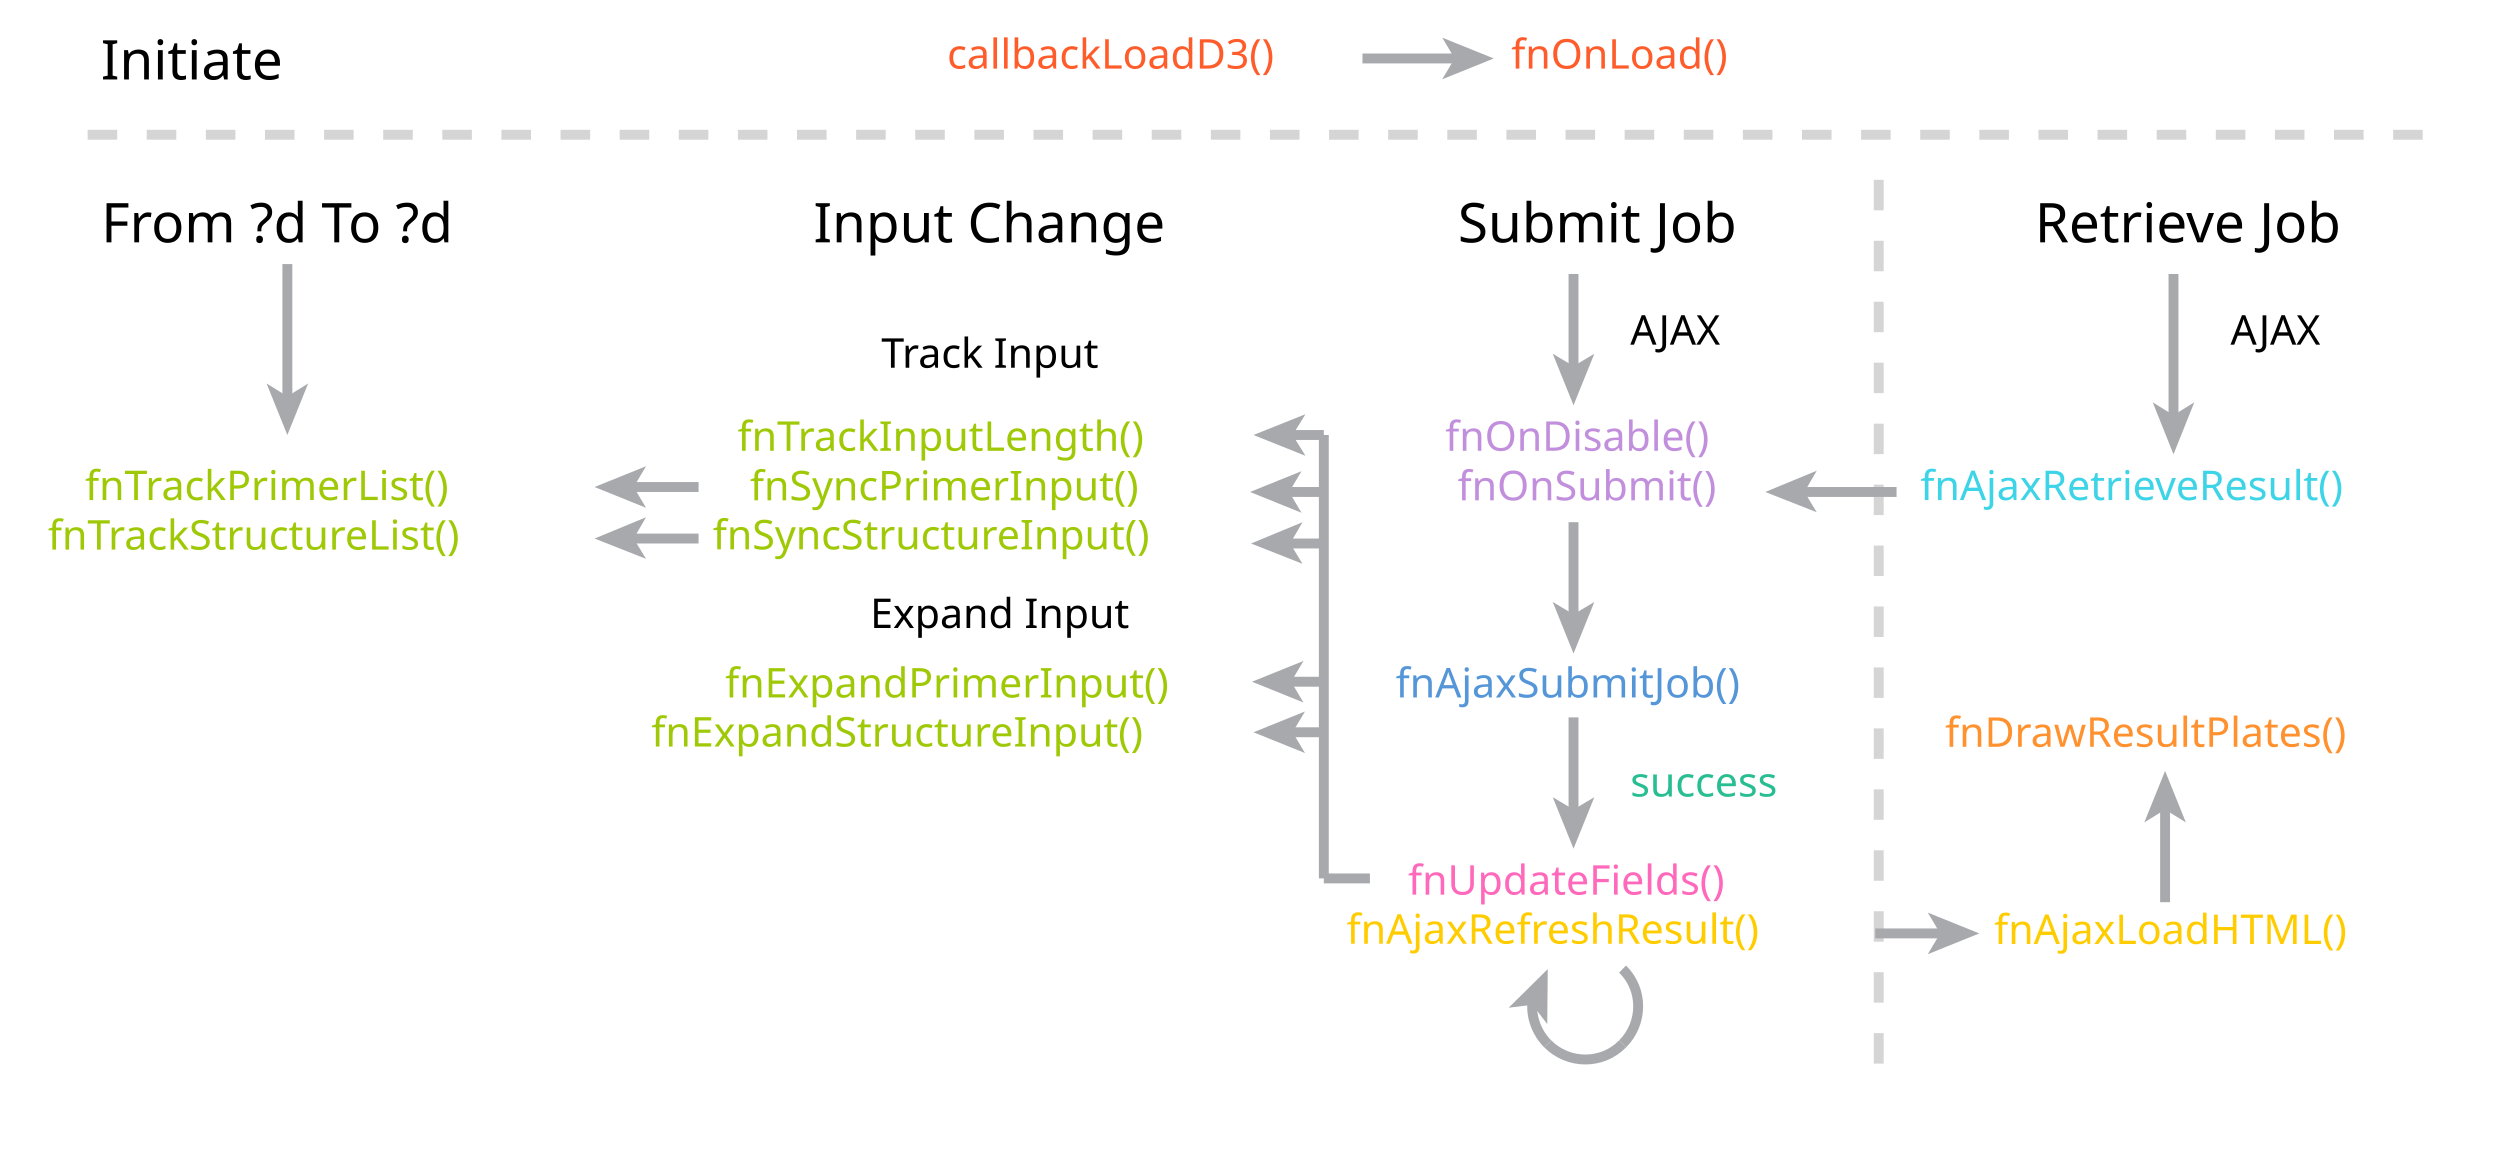
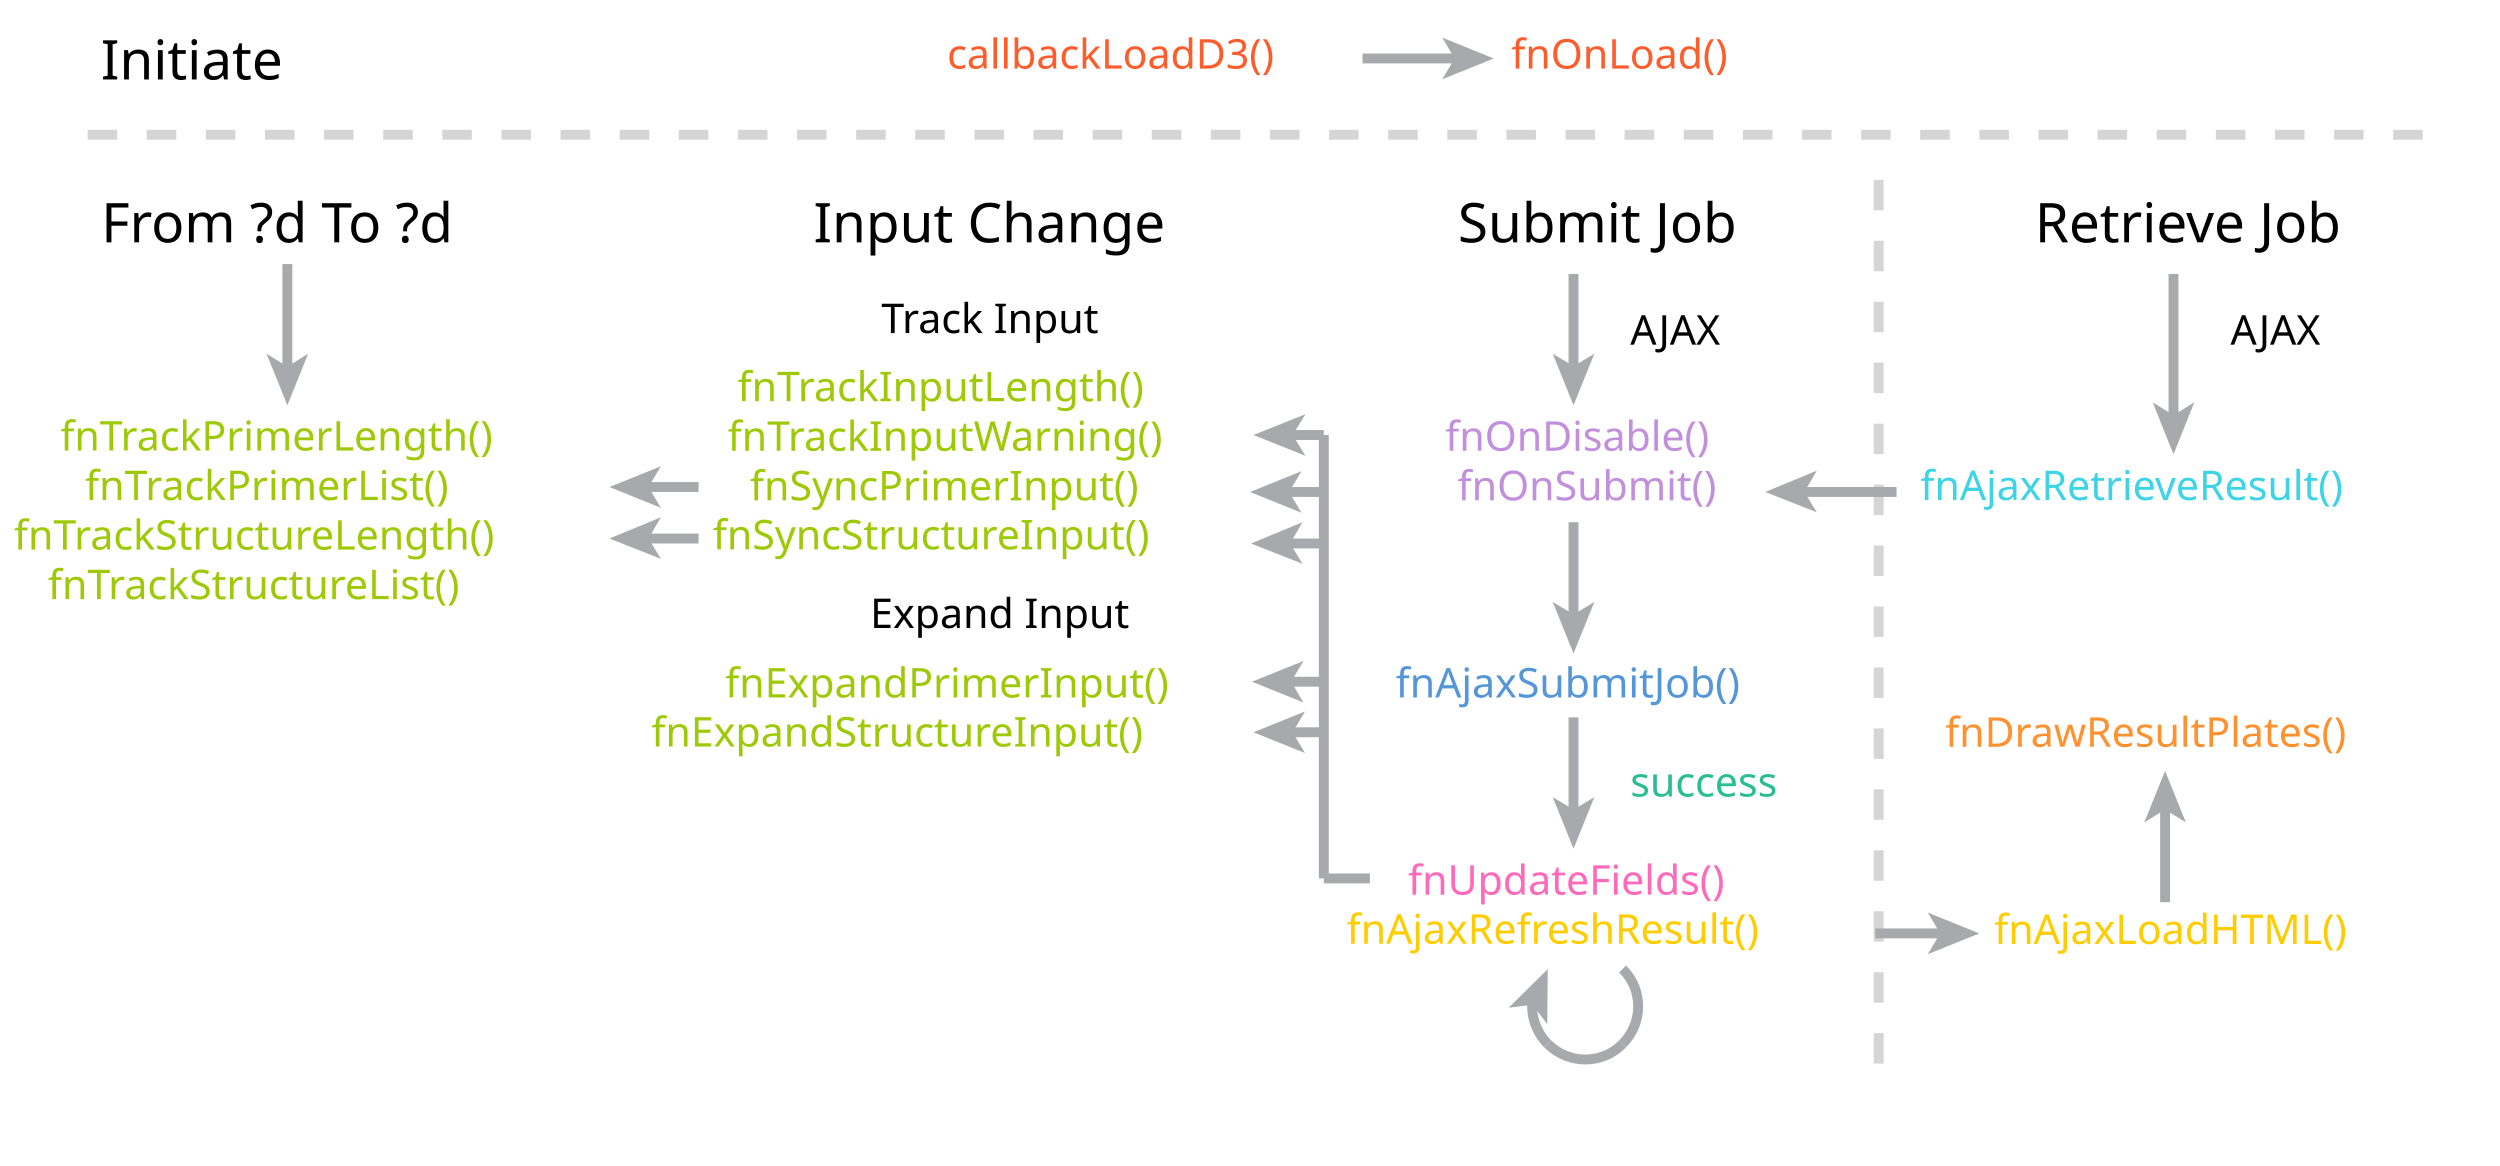
<svg xmlns="http://www.w3.org/2000/svg" version="1.1" baseProfile="tiny" id="Layer_1" x="0px" y="0px" viewBox="0 0 504.6 235.2" xml:space="preserve">
  <g>
    <line fill="none" stroke="#D5D5D5" stroke-width="2" stroke-miterlimit="10" stroke-dasharray="6.151,6.151" x1="379.2" y1="36.3" x2="379.2" y2="217.8" />
    <line fill="none" stroke="#D5D5D5" stroke-width="2" stroke-miterlimit="10" stroke-dasharray="5.966,5.966" x1="489" y1="27.2" x2="14.7" y2="27.2" />
  </g>
  <g>
    <line fill="none" stroke="#A7A9AC" stroke-width="2" stroke-miterlimit="10" x1="267.2" y1="177.3" x2="276.5" y2="177.3" />
    <line fill="none" stroke="#A7A9AC" stroke-width="2" stroke-miterlimit="10" x1="317.6" y1="164" x2="317.6" y2="144.8" />
    <line fill="none" stroke="#A7A9AC" stroke-width="2" stroke-miterlimit="10" x1="317.6" y1="124.6" x2="317.6" y2="105.4" />
    <line fill="none" stroke="#A7A9AC" stroke-width="2" stroke-miterlimit="10" x1="317.6" y1="74.5" x2="317.6" y2="55.3" />
-     <line fill="none" stroke="#A7A9AC" stroke-width="2" stroke-miterlimit="10" x1="58" y1="80.5" x2="58" y2="53.3" />
+     <line fill="none" stroke="#A7A9AC" stroke-width="2" stroke-miterlimit="10" x1="58" y1="74.5" x2="58" y2="53.3" />
    <line fill="none" stroke="#A7A9AC" stroke-width="2" stroke-miterlimit="10" x1="437" y1="162.9" x2="437" y2="182.1" />
    <line fill="none" stroke="#A7A9AC" stroke-width="2" stroke-miterlimit="10" x1="363.6" y1="99.3" x2="382.8" y2="99.3" />
    <line fill="none" stroke="#A7A9AC" stroke-width="2" stroke-miterlimit="10" x1="392.2" y1="188.4" x2="378.5" y2="188.4" />
    <line fill="none" stroke="#A7A9AC" stroke-width="2" stroke-miterlimit="10" x1="438.7" y1="84.3" x2="438.7" y2="55.3" />
-     <line fill="none" stroke="#A7A9AC" stroke-width="2" stroke-miterlimit="10" x1="127.3" y1="108.7" x2="141" y2="108.7" />
-     <line fill="none" stroke="#A7A9AC" stroke-width="2" stroke-miterlimit="10" x1="127.3" y1="98.3" x2="141" y2="98.3" />
+     <line fill="none" stroke="#A7A9AC" stroke-width="2" stroke-miterlimit="10" x1="130.3" y1="108.7" x2="141" y2="108.7" />
+     <line fill="none" stroke="#A7A9AC" stroke-width="2" stroke-miterlimit="10" x1="130.3" y1="98.3" x2="141" y2="98.3" />
    <line fill="none" stroke="#A7A9AC" stroke-width="2" stroke-miterlimit="10" x1="267.2" y1="87.8" x2="267.2" y2="177.3" />
    <line fill="none" stroke="#A7A9AC" stroke-width="2" stroke-miterlimit="10" x1="260.4" y1="87.8" x2="267.2" y2="87.8" />
    <line fill="none" stroke="#A7A9AC" stroke-width="2" stroke-miterlimit="10" x1="259.6" y1="99.3" x2="266.4" y2="99.3" />
    <line fill="none" stroke="#A7A9AC" stroke-width="2" stroke-miterlimit="10" x1="259.8" y1="109.7" x2="266.7" y2="109.7" />
    <line fill="none" stroke="#A7A9AC" stroke-width="2" stroke-miterlimit="10" x1="260.1" y1="137.6" x2="266.9" y2="137.6" />
    <line fill="none" stroke="#A7A9AC" stroke-width="2" stroke-miterlimit="10" x1="260.3" y1="147.8" x2="267.1" y2="147.8" />
    <line fill="none" stroke="#A7A9AC" stroke-width="2" stroke-miterlimit="10" x1="294.2" y1="11.8" x2="275" y2="11.8" />
  </g>
  <g>
    <path fill="none" stroke="#A7A9AC" stroke-width="2" stroke-miterlimit="10" d="M312.4,210.7c4.2,4.2,11,4.2,15.1,0" />
    <path fill="none" stroke="#A7A9AC" stroke-width="2" stroke-miterlimit="10" d="M327.5,210.7c4.2-4.2,4.2-11,0-15.1" />
    <path fill="none" stroke="#A7A9AC" stroke-width="2" stroke-miterlimit="10" d="M309.3,202.2c-0.3,3,0.8,6.2,3.1,8.5" />
    <g>
      <polygon fill="#A7A9AC" points="312.4,195.6 304.5,203.4 309.3,202.8 312.3,206.7 " />
    </g>
    <g>
      <polygon fill="#A7A9AC" points="317.6,171.3 321.8,160.9 317.6,163.4 313.4,160.9 " />
    </g>
    <g>
      <polygon fill="#A7A9AC" points="317.6,131.9 321.8,121.5 317.6,124 313.4,121.5 " />
    </g>
    <g>
      <polygon fill="#A7A9AC" points="317.6,81.8 321.8,71.4 317.6,73.9 313.4,71.4 " />
    </g>
    <g>
-       <polygon fill="#A7A9AC" points="58,87.8 62.2,77.4 58,80 53.8,77.4 " />
+       <polygon fill="#A7A9AC" points="58,81.8 62.2,71.4 58,74 53.8,71.4 " />
    </g>
    <g>
      <polygon fill="#A7A9AC" points="437,155.6 432.8,166 437,163.4 441.2,166 " />
    </g>
    <g>
      <polygon fill="#A7A9AC" points="356.3,99.3 366.7,103.4 364.2,99.3 366.7,95 " />
    </g>
    <g>
      <polygon fill="#A7A9AC" points="399.5,188.4 389.1,184.2 391.6,188.4 389.1,192.6 " />
    </g>
    <g>
      <polygon fill="#A7A9AC" points="438.7,91.7 442.9,81.2 438.7,83.8 434.5,81.2 " />
    </g>
    <g>
-       <polygon fill="#A7A9AC" points="120,108.7 130.4,112.8 127.9,108.7 130.4,104.4 " />
+       <polygon fill="#A7A9AC" points="123,108.7 133.4,112.8 130.9,108.7 133.4,104.4 " />
    </g>
    <g>
-       <polygon fill="#A7A9AC" points="120,98.3 130.4,102.5 127.9,98.3 130.4,94.1 " />
+       <polygon fill="#A7A9AC" points="123,98.3 133.4,102.5 130.9,98.3 133.4,94.1 " />
    </g>
    <g>
      <polygon fill="#A7A9AC" points="253,87.8 263.5,92 260.9,87.8 263.5,83.6 " />
    </g>
    <g>
      <polygon fill="#A7A9AC" points="252.3,99.3 262.7,103.5 260.2,99.3 262.7,95.1 " />
    </g>
    <g>
      <polygon fill="#A7A9AC" points="252.5,109.7 262.9,113.8 260.4,109.7 262.9,105.4 " />
    </g>
    <g>
      <polygon fill="#A7A9AC" points="252.7,137.6 263.1,141.8 260.6,137.6 263.1,133.4 " />
    </g>
    <g>
      <polygon fill="#A7A9AC" points="253,147.8 263.4,152 260.9,147.8 263.4,143.6 " />
    </g>
    <g>
      <polygon fill="#A7A9AC" points="301.5,11.8 291.1,7.6 293.6,11.8 291.1,16 " />
    </g>
  </g>
  <text transform="matrix(1 0 0 1 20.4292 48.9158)" font-family="'Arial-BoldMT'" font-size="11.058">From ?d To ?d</text>
  <text transform="matrix(1 0 0 1 164.1948 48.9158)" font-family="'Arial-BoldMT'" font-size="11.058">Input Change</text>
  <text transform="matrix(1 0 0 1 294.2676 48.9158)" font-family="'Arial-BoldMT'" font-size="11.058">Submit Job</text>
  <text transform="matrix(1 0 0 1 329.0547 160.7703)" fill="#29BE92" font-family="'ArialMT'" font-size="8.294">success</text>
  <text transform="matrix(1 0 0 1 410.7129 48.9158)" font-family="'Arial-BoldMT'" font-size="11.058">Retrieve Job</text>
-   <text transform="matrix(1 0 0 1 177.8911 74.2293)" font-family="'Arial-ItalicMT'" font-size="8.294">Track Input</text>
-   <text transform="matrix(1 0 0 1 148.8628 90.9837)" fill="#9FC906" font-family="'CourierNewPS-BoldMT'" font-size="8.294">fnTrackInputLength()</text>
+   <text transform="matrix(1 0 0 1 177.8911 67.2293)" font-family="'Arial-ItalicMT'" font-size="8.294">Track Input</text>
+   <text transform="matrix(1 0 0 1 148.8628 80.9837)" fill="#9FC906" font-family="'CourierNewPS-BoldMT'" font-size="8.294">fnTrackInputLength()</text>
+   <text transform="matrix(1 0 0 1 146.8628 90.9837)" fill="#9FC906" font-family="'CourierNewPS-BoldMT'" font-size="8.294">fnTrackInputWarning()</text>
  <text transform="matrix(1 0 0 1 151.3623 100.9832)" fill="#9FC906" font-family="'CourierNewPS-BoldMT'" font-size="8.294">fnSyncPrimerInput()</text>
  <text transform="matrix(1 0 0 1 143.8628 110.8826)" fill="#9FC906" font-family="'CourierNewPS-BoldMT'" font-size="8.294">fnSyncStructureInput()</text>
  <text transform="matrix(1 0 0 1 146.3628 140.7806)" fill="#9FC906" font-family="'CourierNewPS-BoldMT'" font-size="8.294">fnExpandPrimerInput()</text>
  <text transform="matrix(1 0 0 1 131.4639 150.68)" fill="#9FC906" font-family="'CourierNewPS-BoldMT'" font-size="8.294">fnExpandStructureInput()   </text>
  <text transform="matrix(1 0 0 1 175.6323 126.7547)" font-family="'Arial-ItalicMT'" font-size="8.294">Expand Input</text>
+   <text transform="matrix(1 0 0 1 12.1631 90.9359)" fill="#9FC906" font-family="'CourierNewPS-BoldMT'" font-size="8.294">fnTrackPrimerLength()</text>
  <text transform="matrix(1 0 0 1 17.1631 100.9359)" fill="#9FC906" font-family="'CourierNewPS-BoldMT'" font-size="8.294">fnTrackPrimerList()</text>
-   <text transform="matrix(1 0 0 1 9.6631 110.9354)" fill="#9FC906" font-family="'CourierNewPS-BoldMT'" font-size="8.294">fnTrackStructureList()</text>
+   <text transform="matrix(1 0 0 1 2.8 110.9354)" fill="#9FC906" font-family="'CourierNewPS-BoldMT'" font-size="8.294">fnTrackStructureLength()</text>
+   <text transform="matrix(1 0 0 1 9.6631 120.9354)" fill="#9FC906" font-family="'CourierNewPS-BoldMT'" font-size="8.294">fnTrackStructureList()</text>
  <text transform="matrix(1 0 0 1 291.6953 90.9837)" fill="#C28FDD" font-family="'CourierNewPS-BoldMT'" font-size="8.294">fnOnDisable()</text>
  <text transform="matrix(1 0 0 1 294.1943 100.9827)" fill="#C28FDD" font-family="'CourierNewPS-BoldMT'" font-size="8.294">fnOnSubmit()</text>
  <text transform="matrix(1 0 0 1 281.6953 140.7806)" fill="#5496D7" font-family="'CourierNewPS-BoldMT'" font-size="8.294">fnAjaxSubmitJob()</text>
  <text transform="matrix(1 0 0 1 284.1953 180.5779)" fill="#FF69BC" font-family="'CourierNewPS-BoldMT'" font-size="8.294">fnUpdateFields()</text>
  <text transform="matrix(1 0 0 1 271.7959 190.4774)" fill="#FFCC00" font-family="'CourierNewPS-BoldMT'" font-size="8.294">fnAjaxRefreshResult()</text>
  <text transform="matrix(1 0 0 1 387.6006 100.9364)" fill="#3ED4E7" font-family="'CourierNewPS-BoldMT'" font-size="8.294">fnAjaxRetrieveResult()</text>
  <text transform="matrix(1 0 0 1 392.5996 150.7332)" fill="#FF912E" font-family="'CourierNewPS-BoldMT'" font-size="8.294">fnDrawResultPlates()</text>
  <text transform="matrix(1 0 0 1 402.499 190.5311)" fill="#FFCC00" font-family="'CourierNewPS-BoldMT'" font-size="8.294">fnAjaxLoadHTML()</text>
  <text transform="matrix(1 0 0 1 191.1738 13.8504)" fill="#FF5C2B" font-family="'CourierNewPS-BoldMT'" font-size="8.294">callbackLoadD3()</text>
  <text transform="matrix(1 0 0 1 305.0225 13.8504)" fill="#FF5C2B" font-family="'CourierNewPS-BoldMT'" font-size="8.294">fnOnLoad()</text>
  <text transform="matrix(1 0 0 1 329.0547 69.5741)" font-family="'ArialMT'" font-size="8.294">AJAX</text>
  <text transform="matrix(1 0 0 1 450.2012 69.5741)" font-family="'ArialMT'" font-size="8.294">AJAX</text>
  <text transform="matrix(1 0 0 1 20.3589 16.0438)" font-family="'Arial-BoldMT'" font-size="11.058">Initiate</text>
</svg>
